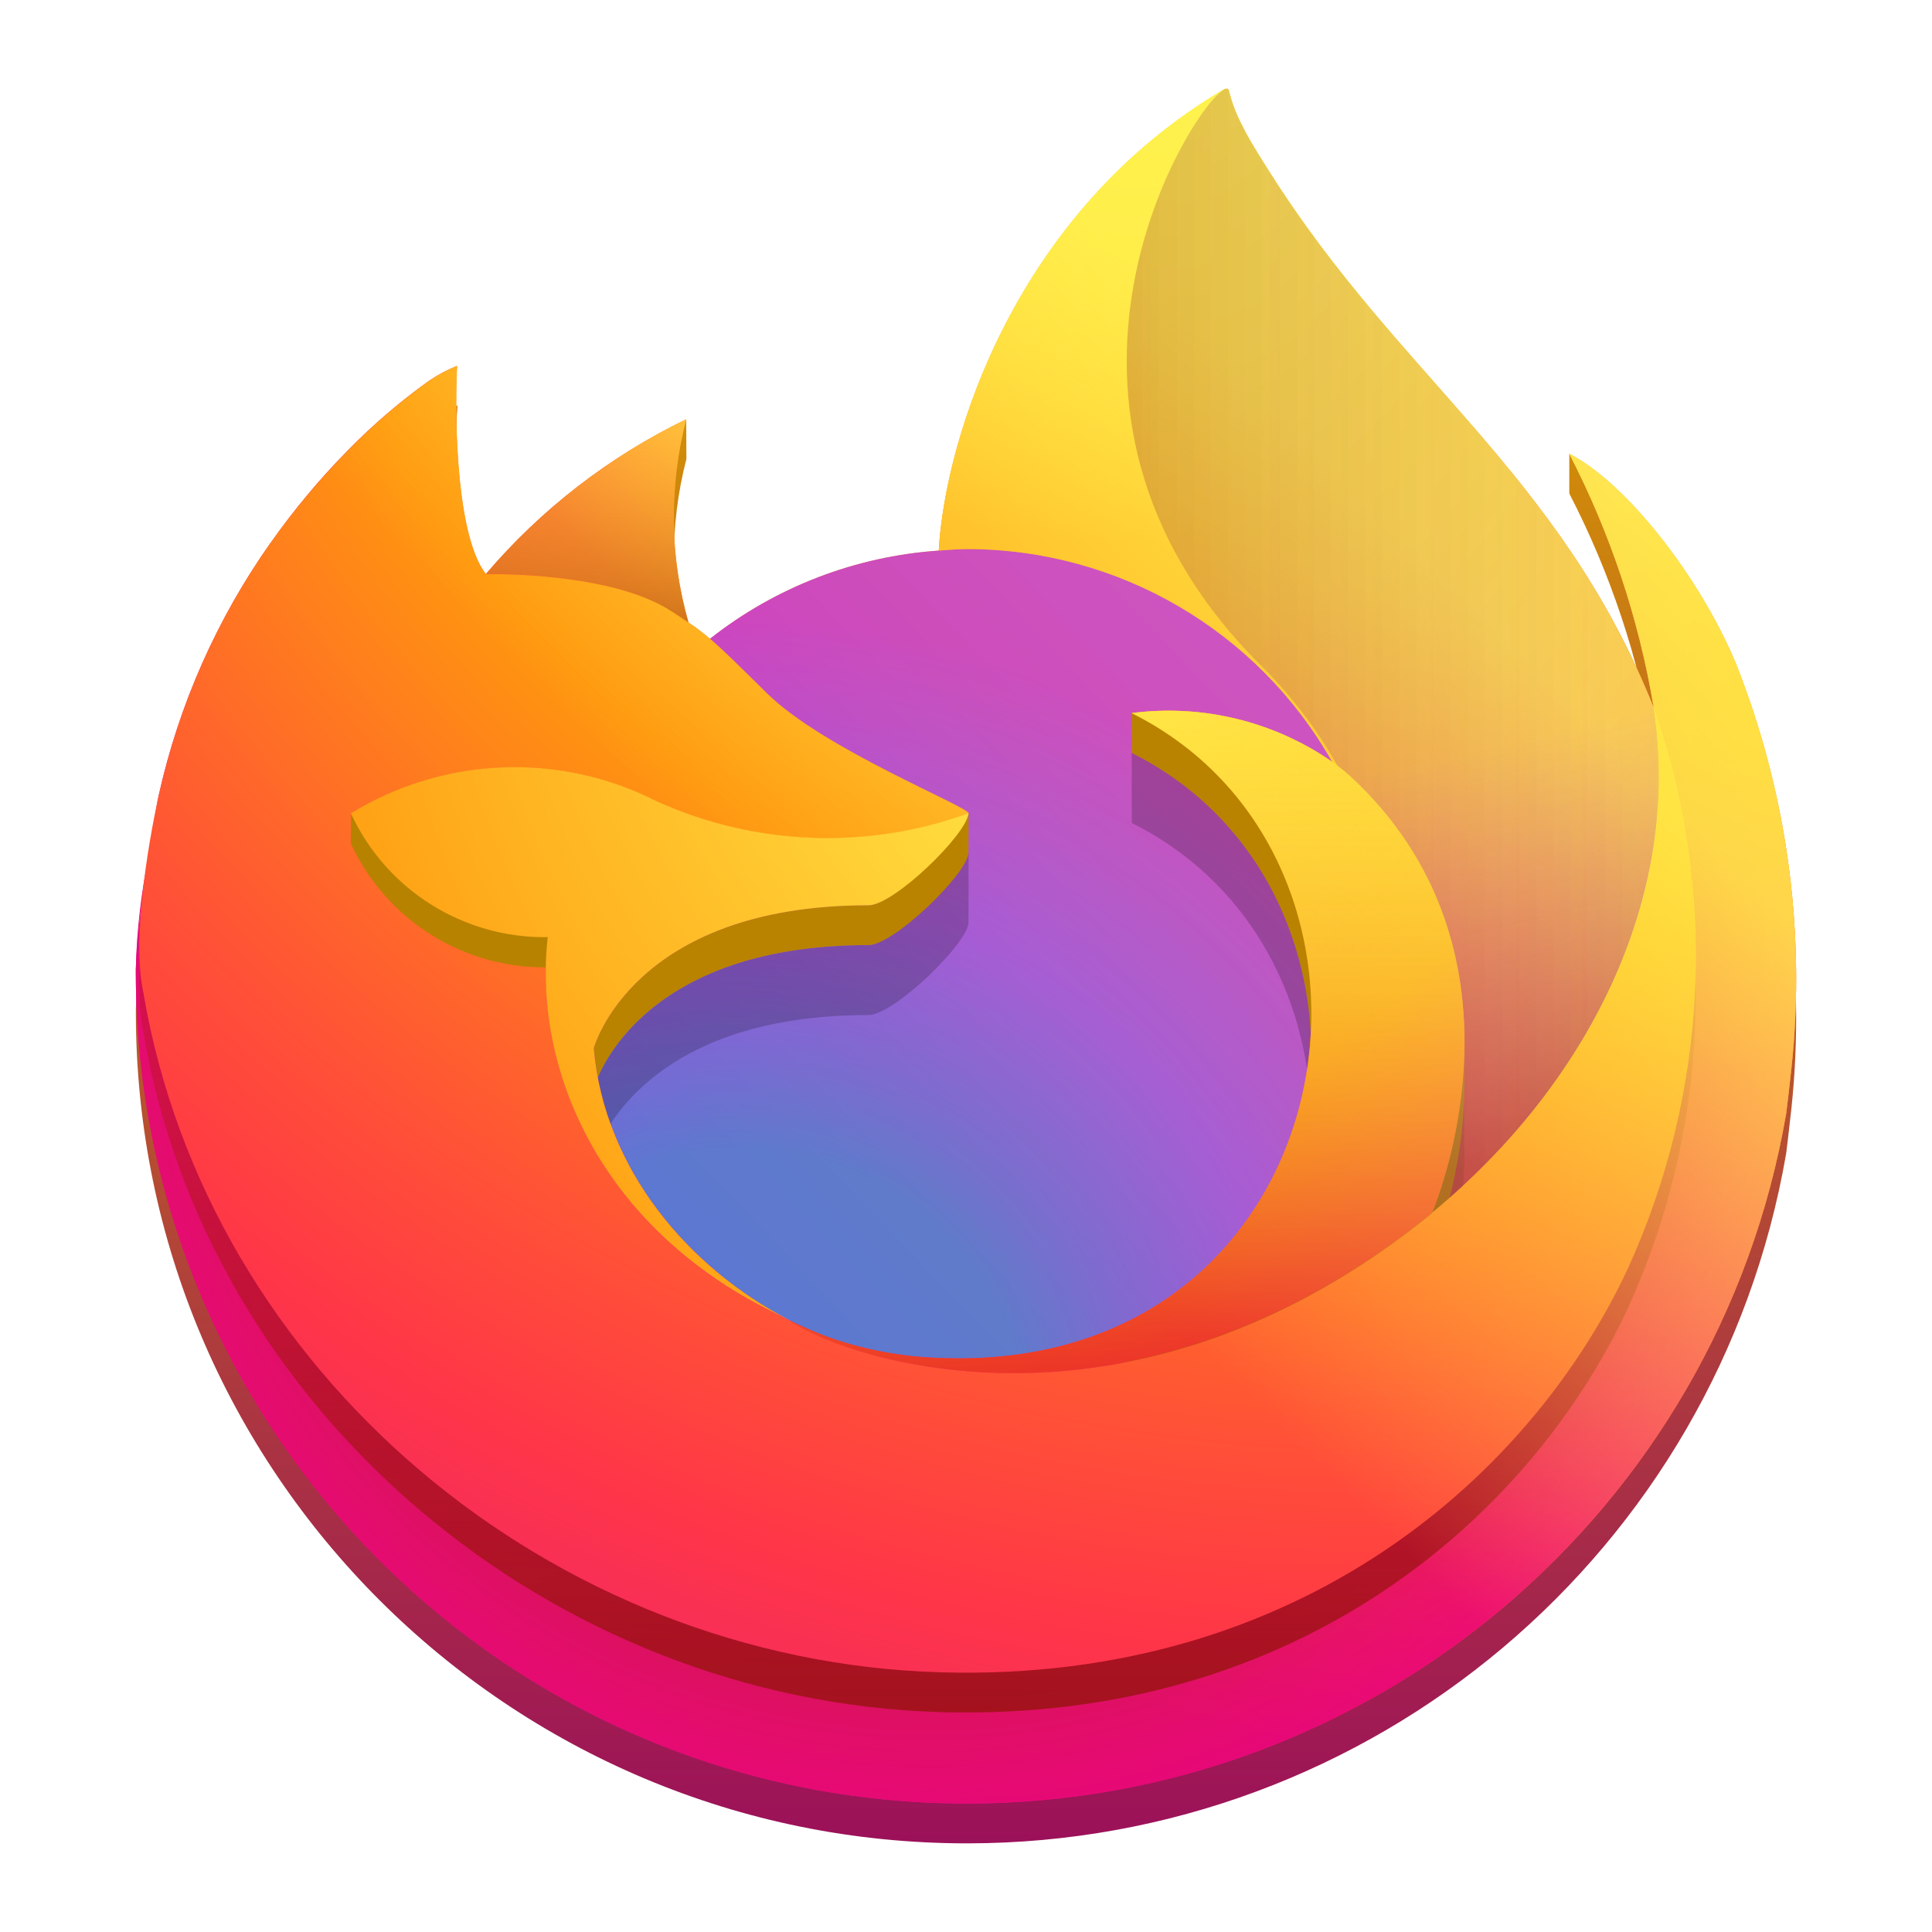
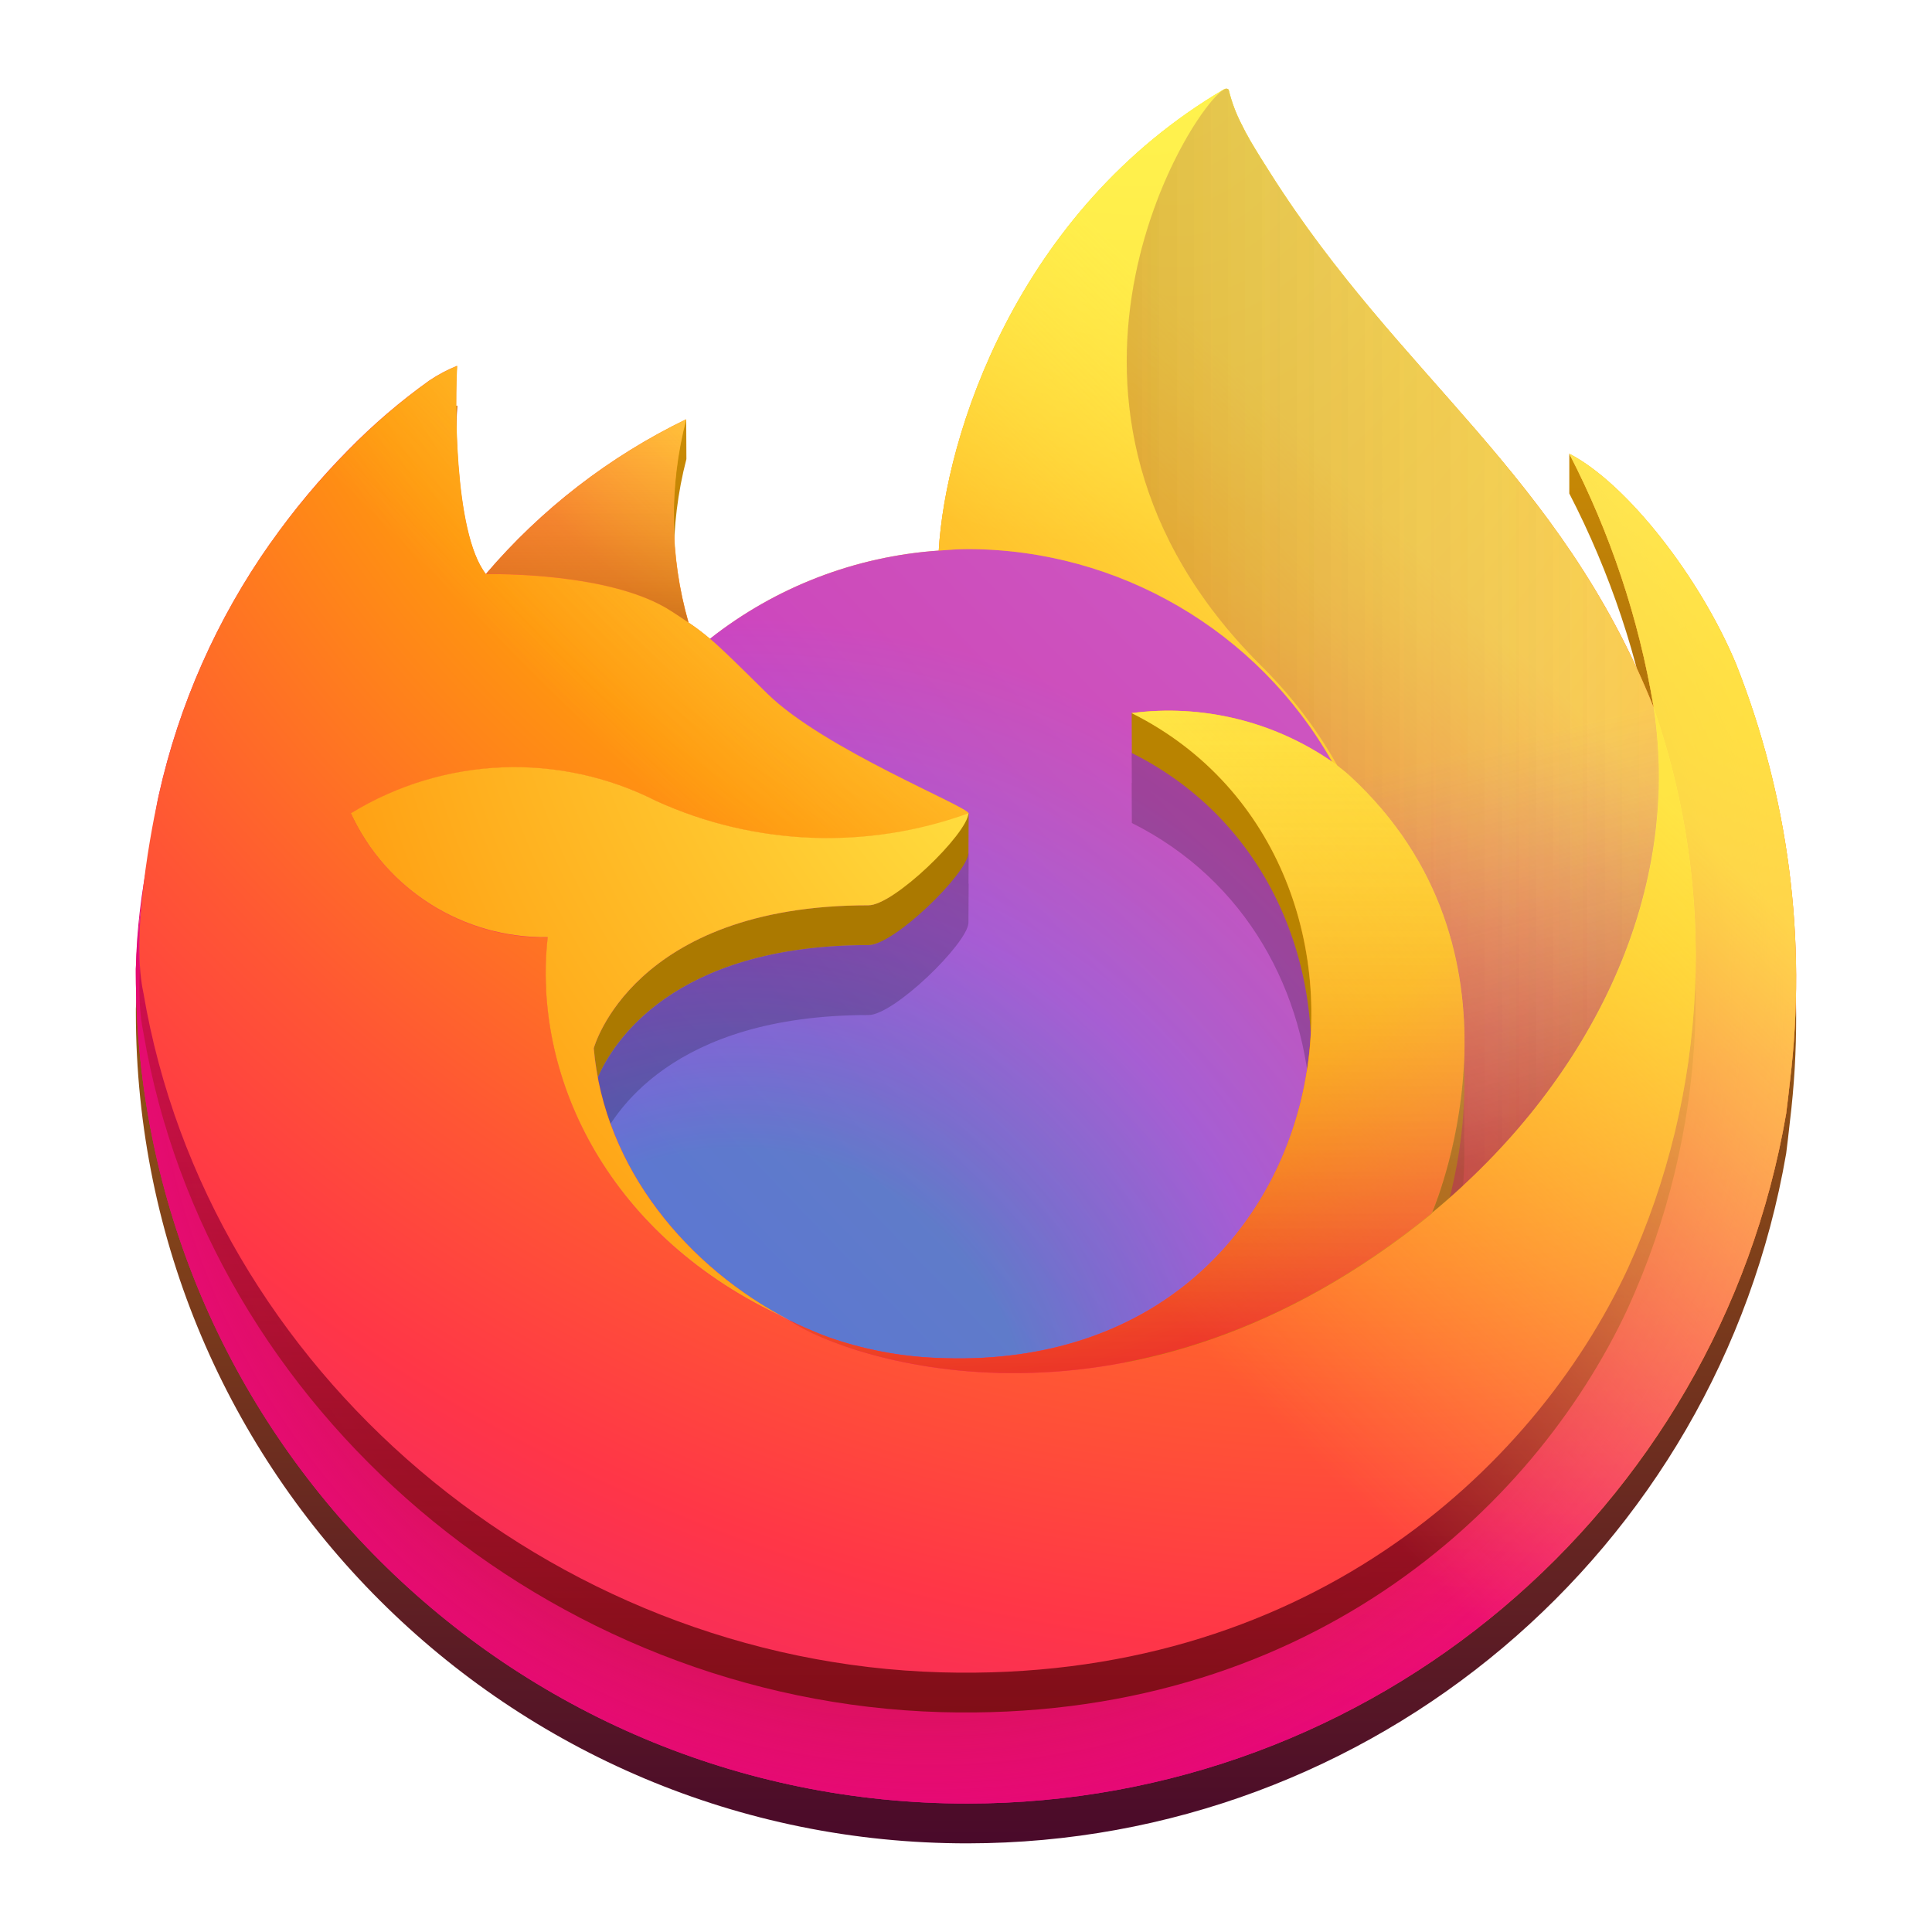
<svg xmlns="http://www.w3.org/2000/svg" xmlns:xlink="http://www.w3.org/1999/xlink" width="128" height="128" viewBox="0 0 128 128" version="1.1" id="svg5">
  <defs id="defs2">
    <linearGradient id="linearGradient32400">
-       <stop style="stop-color:#a4121e;stop-opacity:1" offset="0" id="stop32396" />
+       <stop style="stop-color:#7f0e17;stop-opacity:1;" offset="0" id="stop32396" />
      <stop style="stop-color:#d61727;stop-opacity:0;" offset="1" id="stop32398" />
    </linearGradient>
    <linearGradient id="linearGradient8150">
-       <stop style="stop-color:#9b105a;stop-opacity:1" offset="0" id="stop8146" />
+       <stop style="stop-color:#49092a;stop-opacity:1;" offset="0" id="stop8146" />
      <stop style="stop-color:#d69800;stop-opacity:1" offset="1" id="stop8148" />
    </linearGradient>
    <linearGradient id="linearGradient111533">
      <stop style="stop-color:#8b2408;stop-opacity:0.123" offset="0" id="stop111529" />
      <stop style="stop-color:#9258fe;stop-opacity:0" offset="1" id="stop111531" />
    </linearGradient>
    <linearGradient id="linearGradient88584">
      <stop style="stop-color:#ad6600;stop-opacity:0.55" offset="0" id="stop88580" />
      <stop style="stop-color:#ff9e12;stop-opacity:0;" offset="1" id="stop88582" />
    </linearGradient>
    <linearGradient id="linearGradient48521">
      <stop style="stop-color:#8b2408;stop-opacity:0.386" offset="0" id="stop48517" />
      <stop style="stop-color:#9258fe;stop-opacity:0.038" offset="1" id="stop48519" />
    </linearGradient>
    <linearGradient id="linearGradient44024">
      <stop style="stop-color:#cb0c0c;stop-opacity:0.365" offset="0" id="stop44020" />
      <stop style="stop-color:#fff44f;stop-opacity:0" offset="1" id="stop44022" />
    </linearGradient>
    <linearGradient y2="236" x2="96" y1="236" x1="32" gradientTransform="translate(604.8168,170.5864)" gradientUnits="userSpaceOnUse" id="linearGradient1099" xlink:href="#linearGradient1036" />
    <linearGradient id="linearGradient1036">
      <stop id="stop1032" offset="0" style="stop-color:#d5d3cf;stop-opacity:1;" />
      <stop id="stop1034" offset="1" style="stop-color:#f6f5f4;stop-opacity:1" />
    </linearGradient>
    <radialGradient r="32" fy="-76" fx="-244" cy="-76" cx="-244" gradientTransform="matrix(0.8833333,0,0,0.8833333,-460.3502,463.1197)" gradientUnits="userSpaceOnUse" id="radialGradient1103" xlink:href="#linearGradient1069" />
    <linearGradient id="linearGradient1069">
      <stop id="stop1065" offset="0" style="stop-color:#d5d3cf;stop-opacity:1" />
      <stop id="stop1067-1" offset="1" style="stop-color:#949390;stop-opacity:1" />
    </linearGradient>
    <linearGradient gradientUnits="userSpaceOnUse" y2="232" x2="64" y1="262.5" x1="64" id="linearGradient1027" xlink:href="#linearGradient1025" gradientTransform="translate(-470.5864,432.8168)" />
    <linearGradient id="linearGradient1025">
      <stop id="stop1021" offset="0" style="stop-color:#9a9996;stop-opacity:1" />
      <stop id="stop1023" offset="1" style="stop-color:#77767b;stop-opacity:1" />
    </linearGradient>
    <clipPath clipPathUnits="userSpaceOnUse" id="clipPath1609-7">
      <path id="path1611-5" d="m 252,116 28,-28 v -8 h -36 v 36 z" style="fill:#e74747;stroke:none;stroke-width:0.25px;stroke-linecap:butt;stroke-linejoin:miter;stroke-opacity:1" />
    </clipPath>
    <linearGradient id="path1002_1_" gradientUnits="userSpaceOnUse" x1="1556.257" y1="-951.675" x2="311.881" y2="292.679" gradientTransform="matrix(0.06250853,0,0,0.06250853,9.34608,82.49177)">
      <stop offset="0.167" style="stop-color:#FFF44F;stop-opacity:0.8" id="stop148" />
      <stop offset="0.266" style="stop-color:#FFF44F;stop-opacity:0.634" id="stop150" />
      <stop offset="0.489" style="stop-color:#FFF44F;stop-opacity:0.217" id="stop152" />
      <stop offset="0.6" style="stop-color:#FFF44F;stop-opacity:0" id="stop154" />
    </linearGradient>
    <radialGradient id="path1000_1_" cx="-6734.321" cy="-9290.811" r="1834.005" gradientTransform="matrix(0.06250853,0,0,0.06250853,507.7829,615.2412)" gradientUnits="userSpaceOnUse">
      <stop offset="0.094" style="stop-color:#FFF44F" id="stop138" />
      <stop offset="0.231" style="stop-color:#FFE141" id="stop140" />
      <stop offset="0.509" style="stop-color:#FFAF1E" id="stop142" />
      <stop offset="0.626" style="stop-color:#FF980E" id="stop144" />
    </radialGradient>
    <radialGradient id="path998_1_" cx="-7176.651" cy="-9388.88" r="1675.661" gradientTransform="matrix(0.06250853,0,0,0.06250853,507.7829,615.2412)" gradientUnits="userSpaceOnUse">
      <stop offset="0.137" style="stop-color:#FFF44F" id="stop126" />
      <stop offset="0.48" style="stop-color:#FF980E" id="stop128" />
      <stop offset="0.592" style="stop-color:#FF5634" id="stop130" />
      <stop offset="0.655" style="stop-color:#FF3647" id="stop132" />
      <stop offset="0.904" style="stop-color:#E31587" id="stop134" />
    </radialGradient>
    <radialGradient id="path996_1_" cx="-11156.244" cy="-25211.904" r="1966.498" gradientTransform="matrix(0.00656578,0.06218407,-0.0408071,0.00431357,-878.702,800.6715)" gradientUnits="userSpaceOnUse">
      <stop offset="0" style="stop-color:#FFF44F" id="stop108" />
      <stop offset="0.06" style="stop-color:#FFE847" id="stop110" />
      <stop offset="0.168" style="stop-color:#FFC830" id="stop112" />
      <stop offset="0.304" style="stop-color:#FF980E" id="stop114" />
      <stop offset="0.356" style="stop-color:#FF8B16" id="stop116" />
      <stop offset="0.455" style="stop-color:#FF672A" id="stop118" />
      <stop offset="0.57" style="stop-color:#FF3647" id="stop120" />
      <stop offset="0.737" style="stop-color:#E31587" id="stop122" />
    </radialGradient>
    <radialGradient id="path994_1_" cx="-6667.365" cy="-10020.901" r="2683.987" gradientTransform="matrix(0.06250853,0,0,0.06250853,507.7829,615.2412)" gradientUnits="userSpaceOnUse">
      <stop offset="0.113" style="stop-color:#FFF44F" id="stop96" />
      <stop offset="0.456" style="stop-color:#FF980E" id="stop98" />
      <stop offset="0.622" style="stop-color:#FF5634" id="stop100" />
      <stop offset="0.716" style="stop-color:#FF3647" id="stop102" />
      <stop offset="0.904" style="stop-color:#E31587" id="stop104" />
    </radialGradient>
    <radialGradient id="path992_1_" cx="-7161.836" cy="-9621.89" r="629.083" gradientTransform="matrix(0.06250853,0,0,0.06250853,507.7829,615.2412)" gradientUnits="userSpaceOnUse">
      <stop offset="0" style="stop-color:#FFE226" id="stop82" />
      <stop offset="0.121" style="stop-color:#FFDB27" id="stop84" />
      <stop offset="0.295" style="stop-color:#FFC82A" id="stop86" />
      <stop offset="0.502" style="stop-color:#FFA930" id="stop88" />
      <stop offset="0.732" style="stop-color:#FF7E37" id="stop90" />
      <stop offset="0.792" style="stop-color:#FF7139" id="stop92" />
    </radialGradient>
    <radialGradient id="path990_1_" cx="-8236.196" cy="-8000.243" r="463.704" gradientTransform="matrix(0.06075257,-0.01469667,0.017197,0.07111658,705.7788,503.9172)" gradientUnits="userSpaceOnUse">
      <stop offset="0.206" style="stop-color:#9059FF;stop-opacity:0" id="stop72" />
      <stop offset="0.278" style="stop-color:#8C4FF3;stop-opacity:0.064" id="stop74" />
      <stop offset="0.747" style="stop-color:#7716A8;stop-opacity:0.45" id="stop76" />
      <stop offset="0.975" style="stop-color:#6E008B;stop-opacity:0.6" id="stop78" />
    </radialGradient>
    <radialGradient id="path988_1_" cx="-7341.787" cy="-8316.214" r="874.449" gradientTransform="matrix(0.06250853,0,0,0.06250853,507.7829,615.2412)" gradientUnits="userSpaceOnUse">
      <stop offset="0.353" style="stop-color:#3A8EE6" id="stop62" />
      <stop offset="0.472" style="stop-color:#5C79F0" id="stop64" />
      <stop offset="0.669" style="stop-color:#9059FF" id="stop66" />
      <stop offset="1" style="stop-color:#C139E6" id="stop68" />
    </radialGradient>
    <radialGradient id="path986_1_" cx="-6917.211" cy="-9963.523" r="1330.439" gradientTransform="matrix(0.06250853,0,0,0.06250853,507.7829,615.2412)" gradientUnits="userSpaceOnUse">
      <stop offset="0.132" style="stop-color:#FFF44F" id="stop52" />
      <stop offset="0.252" style="stop-color:#FFDC3E" id="stop54" />
      <stop offset="0.506" style="stop-color:#FF9D12" id="stop56" />
      <stop offset="0.526" style="stop-color:#FF980E" id="stop58" />
    </radialGradient>
    <radialGradient id="path984_1_" cx="-7138.649" cy="-8795.922" r="1836.528" gradientTransform="matrix(0.06250853,0,0,0.06250853,507.7829,615.2412)" gradientUnits="userSpaceOnUse">
      <stop offset="0.3" style="stop-color:#960E18" id="stop40" />
      <stop offset="0.351" style="stop-color:#B11927;stop-opacity:0.74" id="stop42" />
      <stop offset="0.435" style="stop-color:#DB293D;stop-opacity:0.343" id="stop44" />
      <stop offset="0.497" style="stop-color:#F5334B;stop-opacity:0.094" id="stop46" />
      <stop offset="0.53" style="stop-color:#FF3750;stop-opacity:0" id="stop48" />
    </radialGradient>
    <radialGradient id="path982_1_" cx="-6467.567" cy="-9546.747" r="1836.523" gradientTransform="matrix(0.06250853,0,0,0.06250853,507.7829,615.2412)" gradientUnits="userSpaceOnUse">
      <stop offset="0.129" style="stop-color:#FFBD4F" id="stop20" />
      <stop offset="0.186" style="stop-color:#FFAC31" id="stop22" />
      <stop offset="0.247" style="stop-color:#FF9D17" id="stop24" />
      <stop offset="0.283" style="stop-color:#FF980E" id="stop26" />
      <stop offset="0.403" style="stop-color:#FF563B" id="stop28" />
      <stop offset="0.467" style="stop-color:#FF3750" id="stop30" />
      <stop offset="0.71" style="stop-color:#F5156C" id="stop32" />
      <stop offset="0.782" style="stop-color:#EB0878" id="stop34" />
      <stop offset="0.86" style="stop-color:#E50080" id="stop36" />
    </radialGradient>
    <linearGradient id="path980_1_" gradientUnits="userSpaceOnUse" x1="1573.784" y1="-944.177" x2="111.356" y2="466.791" gradientTransform="matrix(0.06250853,0,0,0.06250853,9.346081,82.49177)">
      <stop offset="0.048" style="stop-color:#FFF44F" id="stop2" />
      <stop offset="0.111" style="stop-color:#FFE847" id="stop4" />
      <stop offset="0.225" style="stop-color:#FFC830" id="stop6" />
      <stop offset="0.368" style="stop-color:#FF980E" id="stop8" />
      <stop offset="0.401" style="stop-color:#FF8B16" id="stop10" />
      <stop offset="0.462" style="stop-color:#FF672A" id="stop12" />
      <stop offset="0.534" style="stop-color:#FF3647" id="stop14" />
      <stop offset="0.705" style="stop-color:#E31587" id="stop16" />
    </linearGradient>
    <linearGradient xlink:href="#linearGradient44024" id="linearGradient44026" x1="71.892" y1="82.867" x2="71.892" y2="49.604" gradientUnits="userSpaceOnUse" gradientTransform="matrix(1.318045,0,0,1.318045,-19.61561,-18.62642)" />
    <linearGradient xlink:href="#linearGradient48521" id="linearGradient48523" x1="94.015" y1="71.632" x2="89.217" y2="51.677" gradientUnits="userSpaceOnUse" gradientTransform="matrix(1.318045,0,0,1.318045,-19.61561,-18.62642)" />
    <linearGradient xlink:href="#linearGradient88584" id="linearGradient88586" x1="45.721" y1="45.342" x2="45.721" y2="35.148" gradientUnits="userSpaceOnUse" gradientTransform="matrix(1.318045,0,0,1.318045,-19.61561,-18.62642)" />
    <linearGradient xlink:href="#linearGradient111533" id="linearGradient111113" gradientUnits="userSpaceOnUse" x1="71.559" y1="45.232" x2="98.562" y2="45.232" gradientTransform="matrix(1.318045,0,0,1.318045,-19.61561,-18.62642)" />
    <linearGradient xlink:href="#linearGradient111533" id="linearGradient1130" gradientUnits="userSpaceOnUse" gradientTransform="matrix(1.318045,0,0,1.318045,-19.61561,-18.62642)" x1="71.559" y1="45.232" x2="98.562" y2="45.232" />
    <linearGradient xlink:href="#linearGradient8150" id="linearGradient8152" x1="67.064" y1="122.41" x2="67.064" y2="19.771" gradientUnits="userSpaceOnUse" />
    <linearGradient xlink:href="#linearGradient32400" id="linearGradient32402" x1="63.186" y1="113.493" x2="63.186" y2="26.909" gradientUnits="userSpaceOnUse" />
  </defs>
  <g id="layer2">
    <path id="path31329" style="fill:#d01826;fill-opacity:1;stroke-width:0.191" d="m 30.295,26.882 c -0.644,0.262 -1.263,0.588 -1.838,0.976 -1.925,1.375 -3.724,2.919 -5.38,4.613 -1.894,1.906 -3.619,3.969 -5.169,6.163 v -0.008 c -3.537,5.019 -6.051,10.687 -7.388,16.687 -0.025,0.113 -1.982,8.663 -1.019,13.101 h 0.003 C 13.752,93.526 36.508,112.695 62.345,113.433 c 23.912,0.675 39.188,-13.206 45.501,-26.75 5.336,-11.689 5.953,-24.978 1.73,-37.114 1.926,12.734 -4.554,25.064 -14.681,33.407 l -0.031,0.07 C 75.101,99.14 56.187,92.757 52.362,90.151 52.093,90.026 51.833,89.889 51.564,89.752 40.045,84.246 35.282,73.745 36.301,64.745 c -5.587,0.081 -10.7,-3.132 -13.044,-8.207 6.15,-3.769 13.813,-4.073 20.244,-0.811 6.519,2.962 13.943,3.248 20.674,0.811 l -0.013,-2.654 -4.49,-0.366 0.054,0.672 c -3.044,-1.527 -6.817,-3.548 -8.894,-5.594 -1.994,-1.969 -2.944,-2.915 -3.782,-3.627 -0.456,-0.387 -0.925,-0.742 -1.418,-1.073 -0.325,-0.225 -0.694,-0.463 -1.138,-0.757 -4.019,-2.613 -12.007,-2.468 -12.269,-2.461 h -0.026 C 30.019,37.909 30.17,28.789 30.295,26.882 Z m 79.281,22.687 c -0.003,-0.021 -0.005,-0.041 -0.008,-0.062 l -0.01,-0.093 c -0.007,-0.012 0,0.005 0,0.049 v 0.051 c 0.006,0.018 0.012,0.036 0.018,0.054 z" />
    <path id="path1543" style="fill:url(#linearGradient8152);fill-opacity:1;stroke-width:0.191" d="M 81.151,8.52 C 67.319,16.619 62.624,31.615 62.193,39.115 c 0.644,-0.044 1.282,-0.1 1.938,-0.1 9.994,0.019 19.2,5.399 24.132,14.087 -3.875,-2.681 -8.607,-3.832 -13.276,-3.226 19.806,9.906 14.493,44.008 -12.956,42.721 -2.444,-0.1 -4.855,-0.57 -7.162,-1.382 -0.537,-0.2 -1.075,-0.424 -1.619,-0.662 -0.312,-0.144 -0.626,-0.283 -0.932,-0.445 l 0.039,0.026 c -0.269,-0.125 -0.532,-0.261 -0.801,-0.399 0.256,0.125 0.5,0.255 0.762,0.373 C 45.593,86.632 40.045,80.065 39.351,72.09 c 0,0 2.542,-9.476 18.198,-9.476 1.694,0 6.539,-4.725 6.626,-6.093 C 64.157,56.07 54.57,52.257 50.833,48.576 48.839,46.607 47.889,45.664 47.051,44.951 46.595,44.564 46.124,44.209 45.63,43.878 44.374,39.484 44.326,34.839 45.476,30.414 l -0.013,-2.628 -1.92,3.092 c 0,0 -0.049,0.297 0.013,0.53 -4.301,2.373 -8.143,5.505 -11.337,9.249 h -0.023 c -2.181,-2.769 -2.033,-11.887 -1.908,-13.793 -0.644,0.263 -1.263,0.588 -1.838,0.976 -1.925,1.375 -3.724,2.919 -5.38,4.613 -1.887,1.912 -3.605,3.973 -5.149,6.173 v -0.005 c -3.537,5.019 -6.051,10.687 -7.388,16.687 l -0.075,0.363 c -0.106,0.487 -0.57,2.944 -0.638,3.475 -0.431,2.544 -0.7,5.107 -0.819,7.682 v 0.281 c 0.025,30.413 24.706,55.049 55.118,55.018 26.788,-0.025 49.67,-19.312 54.22,-45.712 0.094,-0.712 0.168,-1.413 0.25,-2.132 1.138,-9.363 -0.096,-18.876 -3.571,-27.651 h 0.003 c -1.653,-3.976 -4.48,-8.138 -7.324,-11 l 0.631,-0.319 -4.358,-5.254 v 2.636 c 2.713,5.25 4.595,10.888 5.576,16.712 l 0.01,0.095 C 103.33,33.978 92.774,27.722 84.15,14.09 c -0.437,-0.687 -0.875,-1.383 -1.3,-2.108 -0.244,-0.419 -0.436,-0.792 -0.605,-1.135 -0.356,-0.694 -0.631,-1.427 -0.819,-2.183 0,-0.075 -0.057,-0.132 -0.126,-0.144 -0.031,-0.006 -0.068,-0.006 -0.106,0 -0.007,0 -0.02,0.014 -0.026,0.021 -0.007,0 -0.024,0.018 -0.036,0.018 z" />
    <path id="path980" fill="url(#path980_1_)" d="m 115.02,43.997 c -2.394,-5.756 -7.244,-11.975 -11.05,-13.937 2.713,5.25 4.594,10.888 5.575,16.712 l 0.012,0.094 C 103.332,31.341 92.775,25.084 84.15,11.453 83.713,10.766 83.276,10.072 82.85,9.347 82.607,8.928 82.413,8.553 82.244,8.21 81.888,7.516 81.613,6.784 81.425,6.028 c 0,-0.075 -0.056,-0.131 -0.125,-0.144 -0.031,-0.006 -0.069,-0.006 -0.106,0 -0.007,0 -0.019,0.012 -0.025,0.019 -0.007,0 -0.025,0.019 -0.038,0.019 l 0.019,-0.037 C 67.319,13.984 62.625,28.978 62.194,36.478 c -5.525,0.381 -10.806,2.413 -15.156,5.844 -0.456,-0.387 -0.925,-0.744 -1.419,-1.075 -1.256,-4.394 -1.306,-9.037 -0.156,-13.462 -5.081,2.462 -9.594,5.95 -13.256,10.244 h -0.025 c -2.181,-2.769 -2.031,-11.888 -1.906,-13.794 -0.644,0.262 -1.262,0.587 -1.837,0.975 -1.925,1.375 -3.725,2.919 -5.381,4.612 -1.887,1.912 -3.606,3.975 -5.15,6.175 v 0.006 -0.013 C 14.37,41.009 11.857,46.678 10.519,52.678 l -0.075,0.362 c -0.106,0.487 -0.475,2.913 -0.544,3.437 0,0.044 -0.007,0.081 -0.013,0.119 -0.475,2.506 -0.775,5.044 -0.888,7.594 v 0.281 c 0.025,30.413 24.706,55.05 55.119,55.019 26.788,-0.025 49.669,-19.313 54.219,-45.713 0.094,-0.712 0.169,-1.412 0.25,-2.131 1.138,-9.363 -0.094,-18.875 -3.569,-27.65 z M 51.551,87.097 c 0.256,0.125 0.5,0.256 0.763,0.375 l 0.037,0.025 c -0.269,-0.125 -0.537,-0.256 -0.8,-0.4 z M 109.564,46.878 v -0.05 l 0.012,0.056 z" style="fill:url(#path980_1_);stroke-width:0.191" />
    <path id="path982" fill="url(#path982_1_)" d="m 115.02,43.997 c -2.394,-5.756 -7.244,-11.975 -11.05,-13.937 2.713,5.25 4.594,10.888 5.575,16.712 v 0.05 l 0.012,0.056 c 4.244,12.144 3.631,25.462 -1.712,37.169 C 101.532,97.591 86.257,111.472 62.344,110.797 36.507,110.066 13.75,90.89 9.494,65.778 c -0.775,-3.963 0,-5.969 0.387,-9.188 -0.525,2.5 -0.825,5.044 -0.881,7.6 v 0.281 c 0.025,30.413 24.706,55.05 55.119,55.019 26.788,-0.025 49.669,-19.313 54.219,-45.713 0.094,-0.712 0.169,-1.412 0.25,-2.131 1.138,-9.363 -0.093,-18.875 -3.568,-27.65 z" style="fill:url(#path982_1_);stroke-width:0.191" />
    <path id="path984" fill="url(#path984_1_)" d="m 115.02,43.997 c -2.394,-5.756 -7.244,-11.975 -11.05,-13.937 2.713,5.25 4.594,10.888 5.575,16.712 v 0.05 l 0.012,0.056 c 4.244,12.144 3.631,25.462 -1.712,37.169 C 101.532,97.591 86.257,111.472 62.344,110.797 36.507,110.066 13.75,90.89 9.494,65.778 c -0.775,-3.963 0,-5.969 0.387,-9.188 -0.525,2.5 -0.825,5.044 -0.881,7.6 v 0.281 c 0.025,30.413 24.706,55.05 55.119,55.019 26.788,-0.025 49.669,-19.313 54.219,-45.713 0.094,-0.712 0.169,-1.412 0.25,-2.131 1.138,-9.363 -0.093,-18.875 -3.568,-27.65 z" style="fill:url(#path984_1_);stroke-width:0.191" />
    <path id="path986" fill="url(#path986_1_)" d="m 88.257,50.465 c 0.119,0.081 0.231,0.169 0.344,0.25 C 87.22,48.266 85.495,46.016 83.489,44.047 66.37,26.928 79.001,6.935 81.132,5.916 l 0.019,-0.031 C 67.32,13.984 62.626,28.978 62.195,36.478 c 0.644,-0.044 1.281,-0.1 1.937,-0.1 9.987,0.019 19.2,5.4 24.125,14.087 z" style="fill:url(#path986_1_);stroke-width:0.191" />
    <path id="path992" fill="url(#path992_1_)" d="m 44.47,40.484 c 0.444,0.281 0.813,0.531 1.137,0.756 -1.256,-4.394 -1.306,-9.038 -0.156,-13.463 -5.081,2.463 -9.594,5.95 -13.256,10.244 0.275,-0.006 8.263,-0.15 12.275,2.463 z" style="fill:url(#path992_1_);stroke-width:0.191" />
    <path id="path7384" fill="url(#path994_1_)" d="M 9.502,68.414 C 13.752,93.527 36.508,112.695 62.345,113.433 86.257,114.108 101.532,100.227 107.845,86.683 c 5.344,-11.706 5.956,-25.019 1.712,-37.169 v -0.05 c 0,-0.044 -0.007,-0.062 0,-0.05 l 0.012,0.094 c 1.956,12.756 -4.531,25.112 -14.675,33.469 l -0.031,0.069 C 75.101,99.139 56.188,92.758 52.363,90.152 52.095,90.027 51.832,89.889 51.563,89.752 40.044,84.245 35.282,73.745 36.301,64.745 30.713,64.827 25.601,61.614 23.257,56.539 29.407,52.77 37.069,52.464 43.501,55.727 50.02,58.689 57.445,58.977 64.176,56.539 64.157,56.089 54.569,52.277 50.832,48.595 48.838,46.627 47.888,45.683 47.051,44.97 46.594,44.583 46.126,44.227 45.632,43.895 45.307,43.67 44.938,43.433 44.494,43.139 40.476,40.527 32.488,40.67 32.226,40.677 h -0.025 c -2.181,-2.769 -2.031,-11.888 -1.906,-13.794 -0.644,0.262 -1.262,0.587 -1.837,0.975 -1.925,1.375 -3.725,2.919 -5.381,4.612 -1.894,1.906 -3.619,3.969 -5.169,6.162 v 0.006 -0.012 C 14.37,43.645 11.857,49.314 10.519,55.314 10.494,55.427 8.538,63.977 9.501,68.414 Z" style="fill:url(#linearGradient32402);fill-opacity:1;stroke-width:0.191" />
    <path id="path988" fill="url(#path988_1_)" d="m 64.164,53.884 c -0.094,1.369 -4.931,6.094 -6.625,6.094 -15.656,0 -18.2,9.475 -18.2,9.475 0.694,7.975 6.25,14.544 12.969,18.019 0.306,0.156 0.619,0.3 0.931,0.444 0.537,0.238 1.075,0.463 1.619,0.663 2.306,0.819 4.719,1.281 7.162,1.381 27.444,1.288 32.762,-32.819 12.956,-42.719 4.675,-0.606 9.406,0.544 13.275,3.225 C 83.333,41.778 74.12,36.397 64.127,36.378 c -0.656,0 -1.294,0.056 -1.937,0.1 -5.525,0.381 -10.806,2.413 -15.156,5.844 0.838,0.712 1.787,1.662 3.781,3.625 3.743,3.681 13.331,7.494 13.35,7.938 z" style="fill:url(#path988_1_);stroke-width:0.191;opacity:0.8" />
    <path id="path990" fill="url(#path990_1_)" d="m 64.164,53.884 c -0.094,1.369 -4.931,6.094 -6.625,6.094 -15.656,0 -18.2,9.475 -18.2,9.475 0.694,7.975 6.25,14.544 12.969,18.019 0.306,0.156 0.619,0.3 0.931,0.444 0.537,0.238 1.075,0.463 1.619,0.663 2.306,0.819 4.719,1.281 7.162,1.381 27.444,1.288 32.762,-32.819 12.956,-42.719 4.675,-0.606 9.406,0.544 13.275,3.225 C 83.333,41.778 74.12,36.397 64.127,36.378 c -0.656,0 -1.294,0.056 -1.937,0.1 -5.525,0.381 -10.806,2.413 -15.156,5.844 0.838,0.712 1.787,1.662 3.781,3.625 3.743,3.681 13.331,7.494 13.35,7.938 z" style="fill:#000000;stroke-width:0.191;fill-opacity:0" />
    <path id="path996" fill="url(#path996_1_)" d="m 83.489,44.047 c 2.012,1.975 3.731,4.225 5.113,6.675 0.3,0.231 0.587,0.456 0.825,0.675 12.487,11.506 5.944,27.775 5.456,28.938 10.144,-8.356 16.625,-20.712 14.675,-33.469 C 103.326,31.334 92.77,25.078 84.145,11.447 83.707,10.759 83.27,10.066 82.845,9.341 82.601,8.922 82.407,8.547 82.239,8.203 81.882,7.509 81.607,6.778 81.42,6.022 c 0,-0.075 -0.056,-0.131 -0.125,-0.144 -0.031,-0.006 -0.069,-0.006 -0.106,0 -0.007,0 -0.019,0.012 -0.025,0.019 -0.007,0 -0.025,0.019 -0.037,0.019 -2.125,1.019 -14.756,21.012 2.363,38.131 z" style="fill:url(#path996_1_);stroke-width:0.191" />
    <path id="path105011" style="fill:#000000;fill-opacity:0.2;stroke-width:0.191" d="M 64.176 56.539 L 58.09 60.129 L 58.98 61.604 L 58.09 62.129 L 58.266 62.422 C 57.988 62.544 57.741 62.613 57.539 62.613 C 41.883 62.613 39.338 72.09 39.338 72.09 C 39.381 72.583 39.453 73.068 39.535 73.549 C 39.401 73.88 39.338 74.09 39.338 74.09 C 39.394 74.737 39.493 75.372 39.611 76 C 40.568 73.8 44.506 67.25 57.539 67.25 C 59.233 67.25 64.074 62.525 64.162 61.156 L 64.176 58.539 L 64.166 58.545 L 64.176 56.539 z " />
    <path id="path110891" style="fill:#000000;fill-opacity:0.2;stroke-width:0.191" d="M 74.977 49.875 L 74.986 51.877 L 74.977 51.875 L 74.979 52.52 C 74.979 52.52 74.978 52.521 74.979 52.521 L 74.988 54.512 L 75 54.518 C 74.992 54.519 74.984 54.519 74.977 54.52 C 82.636 58.351 86.523 65.8 86.842 73.422 C 86.382 84.847 77.927 95.984 62.021 95.238 C 59.578 95.138 57.164 94.668 54.857 93.855 C 54.32 93.655 53.784 93.431 53.24 93.193 C 52.928 93.05 52.615 92.912 52.309 92.75 L 52.344 92.773 C 54.606 94.319 62.148 97.181 72.021 95.932 C 69.105 96.925 65.772 97.414 62.021 97.238 C 59.578 97.138 57.164 96.668 54.857 95.855 C 54.32 95.655 53.784 95.431 53.24 95.193 C 52.928 95.05 52.615 94.912 52.309 94.75 L 52.344 94.773 C 56.169 97.386 75.077 103.77 94.846 87.67 L 94.877 87.6 C 95.148 86.966 97.227 81.79 97.002 75.352 C 97.205 69.641 95.79 62.536 89.42 56.67 C 89.182 56.451 88.896 56.219 88.596 55.994 C 88.483 55.913 88.369 55.823 88.25 55.742 C 85.901 54.117 83.238 53.059 80.465 52.609 L 80.568 51.223 L 74.977 49.875 z " />
    <path id="path105121" style="fill:#b98300;fill-opacity:1;stroke-width:0.191" d="m 74.977,47.24 0.01,2.636 0.013,0.005 c -0.008,9.95e-4 -0.015,0.002 -0.023,0.003 19.806,9.906 14.493,44.006 -12.956,42.718 -2.444,-0.1 -4.858,-0.57 -7.164,-1.382 -0.537,-0.2 -1.073,-0.424 -1.617,-0.662 -0.312,-0.144 -0.626,-0.28 -0.932,-0.443 l 0.036,0.023 c 3.825,2.613 22.733,8.995 42.502,-7.105 l 0.031,-0.07 c 0.494,-1.156 7.03,-17.43 -5.458,-28.93 -0.237,-0.219 -0.524,-0.449 -0.824,-0.674 -0.113,-0.081 -0.226,-0.171 -0.345,-0.252 -2.349,-1.625 -5.012,-2.683 -7.785,-3.133 l 0.103,-1.388 z" />
    <path id="path998" fill="url(#path998_1_)" d="M 89.42,51.397 C 89.182,51.178 88.895,50.947 88.595,50.722 88.482,50.64 88.37,50.553 88.251,50.472 84.376,47.79 79.645,46.641 74.976,47.247 94.782,57.153 89.47,91.253 62.02,89.966 59.576,89.866 57.164,89.397 54.858,88.584 54.32,88.384 53.782,88.159 53.239,87.922 52.926,87.778 52.614,87.64 52.307,87.478 l 0.037,0.025 c 3.825,2.613 22.731,8.994 42.5,-7.106 l 0.031,-0.069 C 95.37,79.172 101.907,62.897 89.42,51.397 Z" style="fill:url(#path998_1_);stroke-width:0.191" />
    <path id="path994" fill="url(#path994_1_)" d="M 9.502,65.778 C 13.752,90.89 36.508,110.059 62.345,110.797 86.257,111.472 101.532,97.591 107.845,84.047 c 5.344,-11.706 5.956,-25.019 1.712,-37.169 v -0.05 c 0,-0.044 -0.007,-0.062 0,-0.05 l 0.012,0.094 c 1.956,12.756 -4.531,25.112 -14.675,33.469 l -0.031,0.069 C 75.101,96.503 56.188,90.122 52.363,87.516 52.095,87.391 51.832,87.253 51.563,87.116 40.044,81.609 35.282,71.109 36.301,62.109 c -5.587,0.081 -10.7,-3.131 -13.044,-8.206 6.15,-3.769 13.812,-4.075 20.244,-0.813 6.519,2.962 13.944,3.25 20.675,0.813 -0.019,-0.45 -9.606,-4.262 -13.344,-7.944 -1.994,-1.969 -2.944,-2.913 -3.781,-3.625 -0.456,-0.387 -0.925,-0.744 -1.419,-1.075 -0.325,-0.225 -0.694,-0.462 -1.137,-0.756 -4.019,-2.613 -12.006,-2.469 -12.269,-2.462 h -0.025 C 30.019,35.272 30.169,26.153 30.294,24.247 c -0.644,0.262 -1.262,0.587 -1.837,0.975 -1.925,1.375 -3.725,2.919 -5.381,4.612 -1.894,1.906 -3.619,3.969 -5.169,6.162 v 0.006 -0.012 c -3.537,5.019 -6.05,10.688 -7.387,16.688 -0.025,0.113 -1.981,8.663 -1.019,13.1 z" style="fill:url(#path994_1_);stroke-width:0.191" />
    <path id="path1002" fill="url(#path1002_1_)" d="m 115.02,43.997 c -2.394,-5.756 -7.244,-11.975 -11.05,-13.937 2.713,5.25 4.594,10.888 5.575,16.712 l 0.012,0.094 C 103.332,31.341 92.775,25.084 84.15,11.453 83.713,10.766 83.276,10.072 82.85,9.347 82.607,8.928 82.413,8.553 82.244,8.21 81.888,7.516 81.613,6.784 81.425,6.028 c 0,-0.075 -0.056,-0.131 -0.125,-0.144 -0.031,-0.006 -0.069,-0.006 -0.106,0 -0.007,0 -0.019,0.012 -0.025,0.019 -0.007,0 -0.025,0.019 -0.038,0.019 l 0.019,-0.037 C 67.319,13.984 62.625,28.978 62.194,36.478 c 0.644,-0.044 1.281,-0.1 1.937,-0.1 9.994,0.019 19.2,5.4 24.131,14.088 -3.875,-2.681 -8.606,-3.831 -13.275,-3.225 19.806,9.906 14.494,44.006 -12.956,42.719 -2.444,-0.1 -4.856,-0.569 -7.162,-1.381 -0.537,-0.2 -1.075,-0.425 -1.619,-0.663 -0.312,-0.144 -0.625,-0.281 -0.931,-0.444 l 0.037,0.025 c -0.269,-0.125 -0.531,-0.262 -0.8,-0.4 0.256,0.125 0.5,0.256 0.763,0.375 C 45.594,83.997 40.044,77.429 39.35,69.454 c 0,0 2.544,-9.475 18.2,-9.475 1.694,0 6.537,-4.725 6.625,-6.094 -0.019,-0.45 -9.606,-4.263 -13.344,-7.944 C 48.838,43.972 47.888,43.028 47.05,42.316 46.594,41.928 46.125,41.572 45.631,41.241 44.375,36.847 44.325,32.203 45.475,27.778 40.394,30.241 35.882,33.728 32.219,38.022 h -0.025 c -2.181,-2.769 -2.031,-11.887 -1.906,-13.794 -0.644,0.263 -1.262,0.587 -1.837,0.975 -1.925,1.375 -3.725,2.919 -5.381,4.613 -1.887,1.912 -3.606,3.975 -5.15,6.175 v 0.006 -0.013 c -3.537,5.019 -6.05,10.688 -7.387,16.688 l -0.075,0.362 c -0.106,0.487 -0.569,2.944 -0.637,3.475 0,0.037 0,-0.044 0,0 -0.431,2.544 -0.7,5.106 -0.819,7.681 v 0.281 c 0.025,30.413 24.706,55.05 55.119,55.019 26.788,-0.025 49.669,-19.313 54.219,-45.713 0.094,-0.712 0.169,-1.412 0.25,-2.131 1.138,-9.363 -0.094,-18.875 -3.568,-27.65 z m -5.463,2.825 0.012,0.056 z" style="fill:url(#path1002_1_);stroke-width:0.191" />
-     <path id="path83237" style="fill:#b98300;fill-opacity:1;stroke-width:0.191" d="m 64.176,53.902 -6.086,3.591 1.079,1.787 c -0.648,0.423 -1.228,0.698 -1.63,0.698 -15.656,0 -18.2,9.476 -18.2,9.476 0.056,0.648 0.154,1.282 0.273,1.91 0.956,-2.2 4.894,-8.75 17.927,-8.75 1.694,0 6.536,-4.725 6.624,-6.093 z" />
-     <path id="path1803" style="fill:#b78200;stroke-width:0.191;fill-opacity:1" d="M 23.258 53.902 L 23.244 55.885 C 25.588 60.96 30.701 64.171 36.289 64.09 C 36.264 64.312 36.245 64.536 36.227 64.76 L 37.82 65.66 L 37.809 53.902 L 27.523 53.902 C 27.072 54.053 26.625 54.221 26.182 54.402 L 26.201 54.219 L 23.258 53.902 z " />
+     <path id="path83237" style="fill:#ab7900;fill-opacity:1;stroke-width:0.191" d="m 64.176,53.902 -6.086,3.591 1.079,1.787 c -0.648,0.423 -1.228,0.698 -1.63,0.698 -15.656,0 -18.2,9.476 -18.2,9.476 0.056,0.648 0.154,1.282 0.273,1.91 0.956,-2.2 4.894,-8.75 17.927,-8.75 1.694,0 6.536,-4.725 6.624,-6.093 z" />
    <path id="path1000" fill="url(#path1000_1_)" d="m 39.339,69.453 c 0,0 2.544,-9.475 18.2,-9.475 1.694,0 6.537,-4.725 6.625,-6.094 -6.731,2.437 -14.156,2.15 -20.675,-0.813 -6.431,-3.263 -14.094,-2.956 -20.244,0.813 2.344,5.075 7.456,8.287 13.044,8.206 -1.019,9.006 3.738,19.5 15.263,25.006 0.256,0.125 0.5,0.256 0.763,0.375 C 45.589,83.997 40.032,77.428 39.339,69.453 Z" style="fill:url(#path1000_1_);stroke-width:0.191" />
    <path id="path43970" fill="url(#path998_1_)" d="M 89.42,51.397 C 89.182,51.178 88.895,50.947 88.595,50.722 88.482,50.64 88.37,50.553 88.251,50.472 84.376,47.79 79.645,46.641 74.976,47.247 94.782,57.153 89.47,91.253 62.02,89.966 59.576,89.866 57.164,89.397 54.858,88.584 54.32,88.384 53.782,88.159 53.239,87.922 52.926,87.778 52.614,87.64 52.307,87.478 l 0.037,0.025 c 3.825,2.613 22.731,8.994 42.5,-7.106 l 0.031,-0.069 C 95.37,79.172 101.907,62.897 89.42,51.397 Z" style="fill:url(#linearGradient44026);fill-opacity:1;stroke-width:0.191" />
    <path id="path44602" fill="url(#path996_1_)" d="m 83.489,44.047 c 2.012,1.975 3.731,4.225 5.113,6.675 0.3,0.231 0.587,0.456 0.825,0.675 12.487,11.506 5.944,27.775 5.456,28.938 10.144,-8.356 16.625,-20.712 14.675,-33.469 C 103.326,31.334 92.77,25.078 84.145,11.447 83.707,10.759 83.27,10.066 82.845,9.341 82.601,8.922 82.407,8.547 82.239,8.203 81.882,7.509 81.607,6.778 81.42,6.022 c 0,-0.075 -0.056,-0.131 -0.125,-0.144 -0.031,-0.006 -0.069,-0.006 -0.106,0 -0.007,0 -0.019,0.012 -0.025,0.019 -0.007,0 -0.025,0.019 -0.037,0.019 -2.125,1.019 -14.756,21.012 2.363,38.131 z" style="fill:url(#linearGradient48523);fill-opacity:1;stroke-width:0.191" />
    <path style="fill:#8b2408;fill-opacity:0.386;stroke-width:0.264" d="M 21.838,51.688 Z" id="path76656" />
    <path id="path87307" fill="url(#path992_1_)" d="m 44.47,40.484 c 0.444,0.281 0.813,0.531 1.137,0.756 -1.256,-4.394 -1.306,-9.038 -0.156,-13.463 -5.081,2.463 -9.594,5.95 -13.256,10.244 0.275,-0.006 8.263,-0.15 12.275,2.463 z" style="fill:url(#linearGradient88586);fill-opacity:1;stroke-width:0.191" />
    <path id="path110983" fill="url(#path996_1_)" d="m 83.489,44.047 c 2.012,1.975 3.731,4.225 5.113,6.675 0.3,0.231 0.587,0.456 0.825,0.675 12.487,11.506 5.944,27.775 5.456,28.938 10.144,-8.356 16.625,-20.712 14.675,-33.469 C 103.326,31.334 92.77,25.078 84.145,11.447 83.707,10.759 83.27,10.066 82.845,9.341 82.601,8.922 82.407,8.547 82.239,8.203 81.882,7.509 81.607,6.778 81.42,6.022 c 0,-0.075 -0.056,-0.131 -0.125,-0.144 -0.031,-0.006 -0.069,-0.006 -0.106,0 -0.007,0 -0.019,0.012 -0.025,0.019 -0.007,0 -0.025,0.019 -0.037,0.019 -2.125,1.019 -14.756,21.012 2.363,38.131 z" style="fill:url(#linearGradient111113);fill-opacity:1;stroke-width:0.191" />
    <path id="path1128" fill="url(#path996_1_)" d="m 83.489,44.047 c 2.012,1.975 3.731,4.225 5.113,6.675 0.3,0.231 0.587,0.456 0.825,0.675 12.487,11.506 5.944,27.775 5.456,28.938 10.144,-8.356 16.625,-20.712 14.675,-33.469 C 103.326,31.334 92.77,25.078 84.145,11.447 83.707,10.759 83.27,10.066 82.845,9.341 82.601,8.922 82.407,8.547 82.239,8.203 81.882,7.509 81.607,6.778 81.42,6.022 c 0,-0.075 -0.056,-0.131 -0.125,-0.144 -0.031,-0.006 -0.069,-0.006 -0.106,0 -0.007,0 -0.019,0.012 -0.025,0.019 -0.007,0 -0.025,0.019 -0.037,0.019 -2.125,1.019 -14.756,21.012 2.363,38.131 z" style="fill:url(#linearGradient1130);fill-opacity:1;stroke-width:0.191" />
  </g>
</svg>
